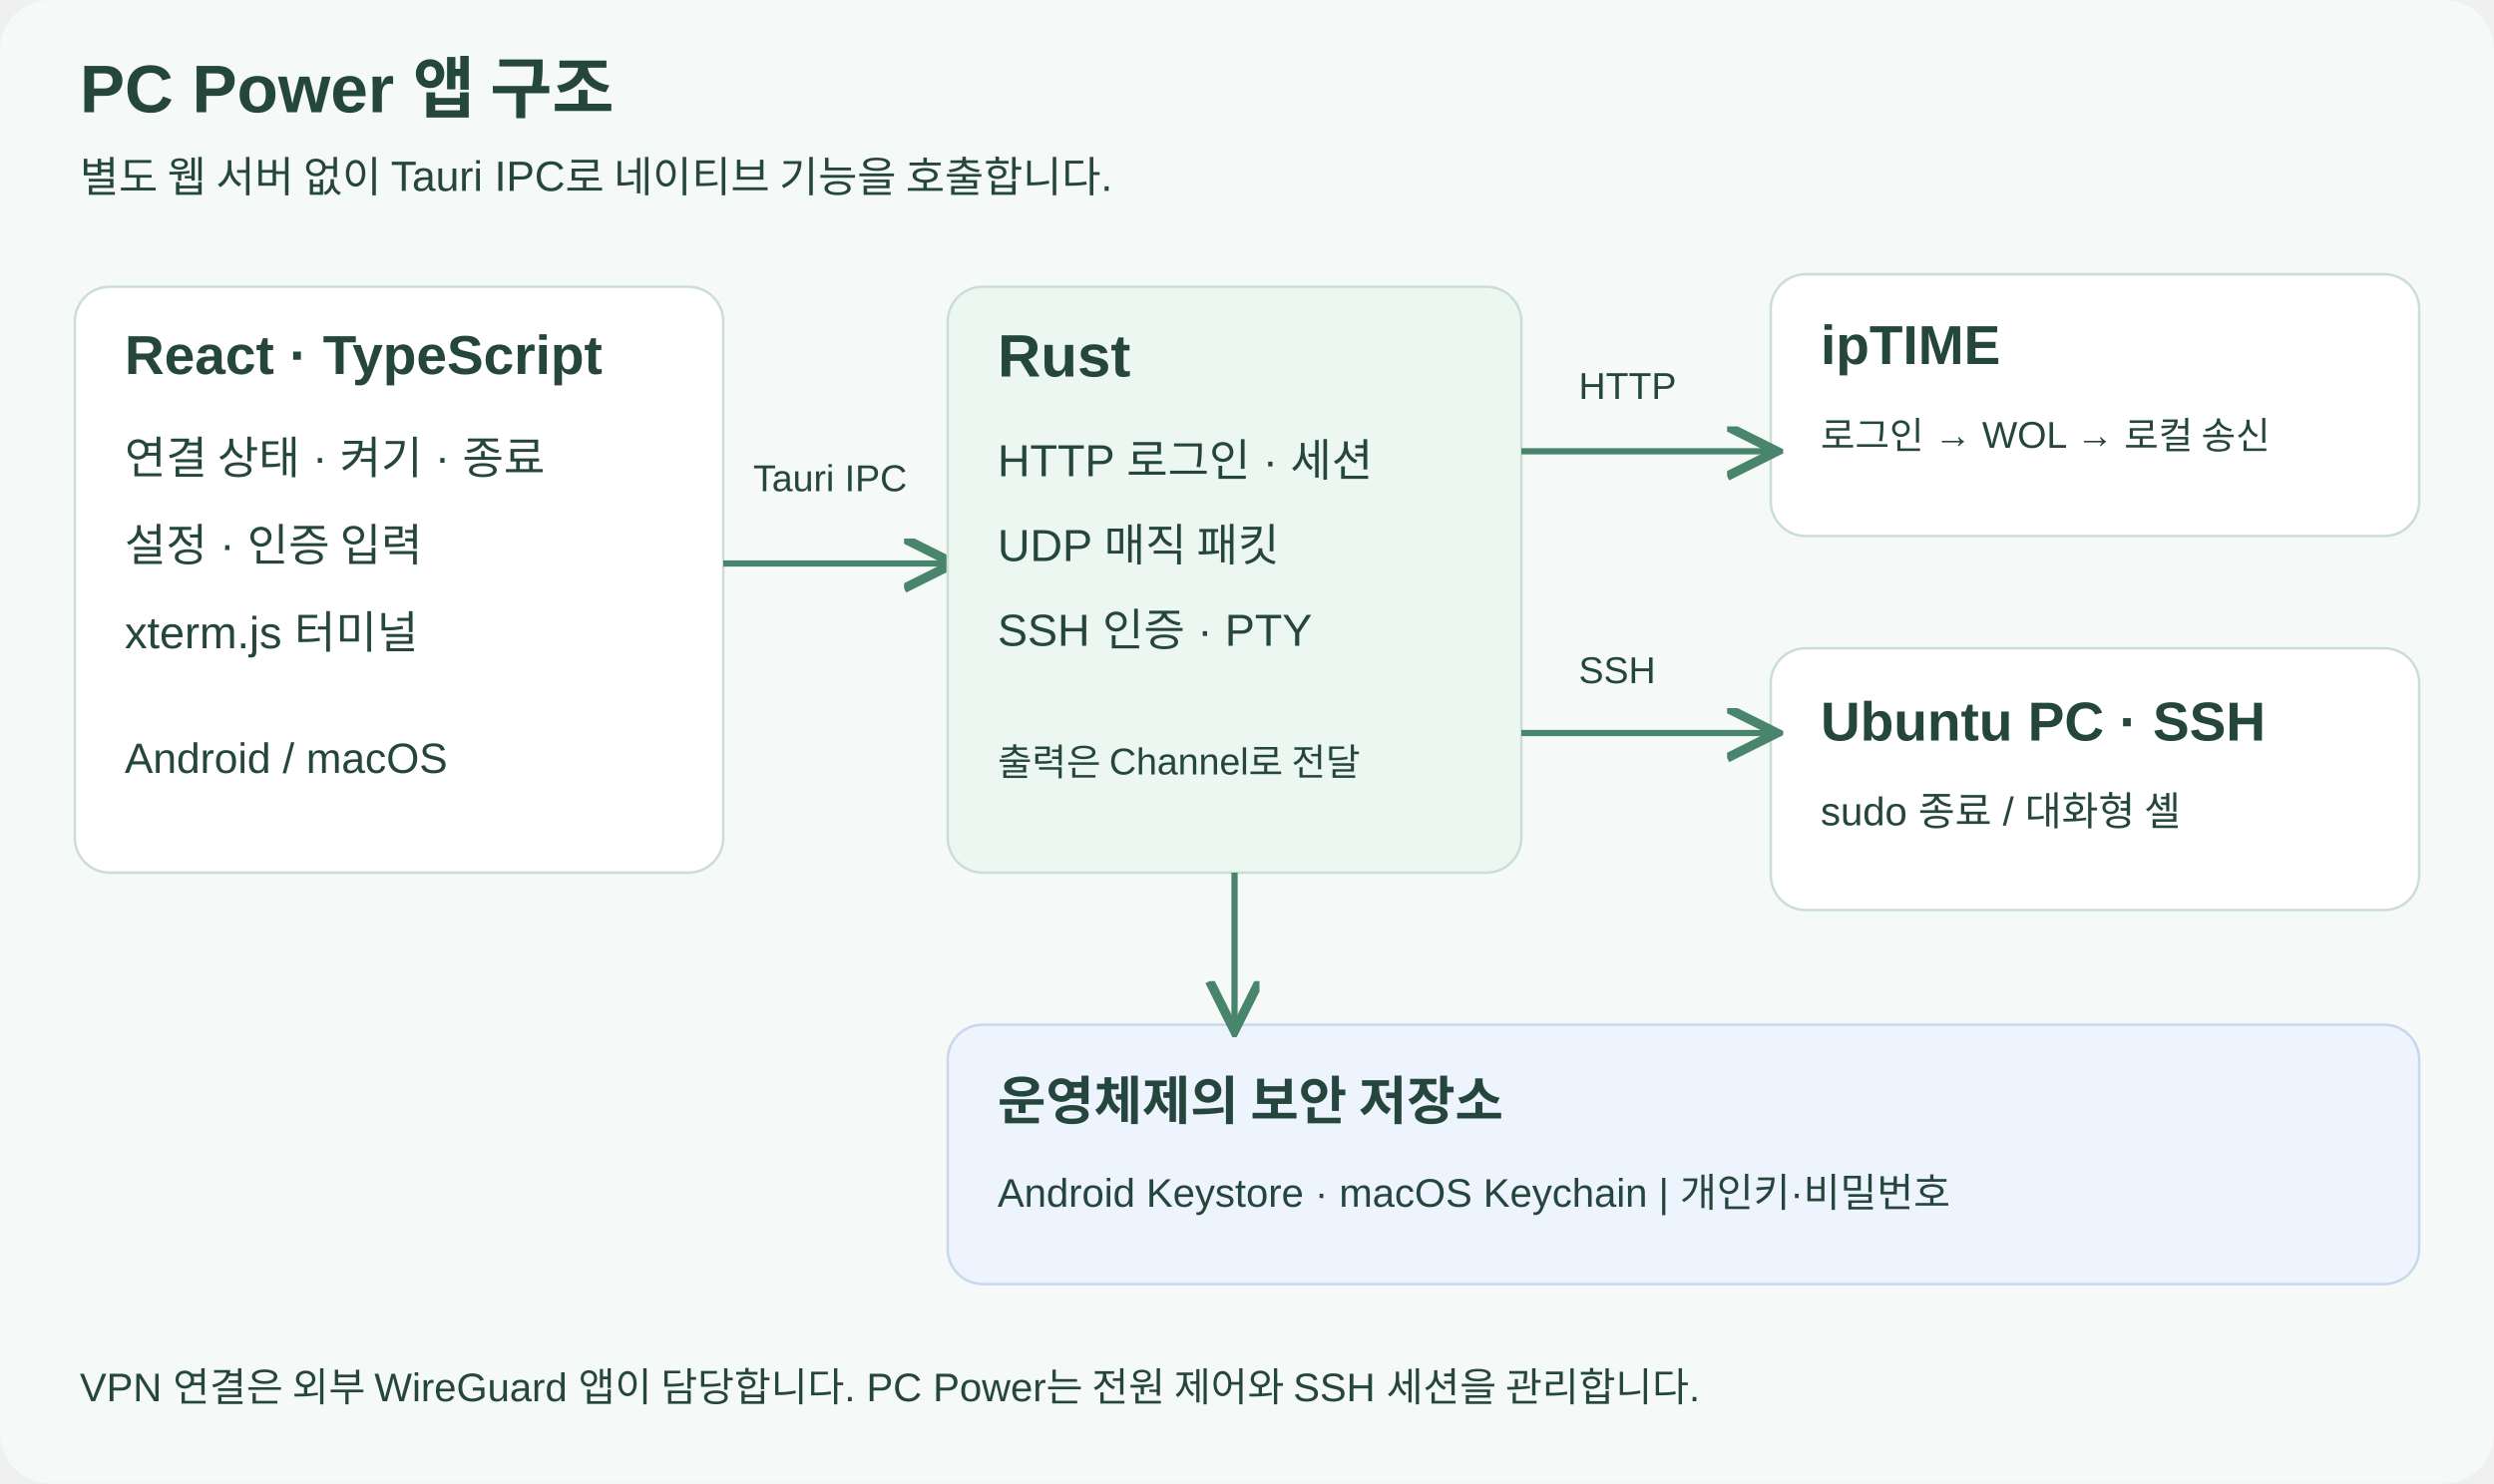
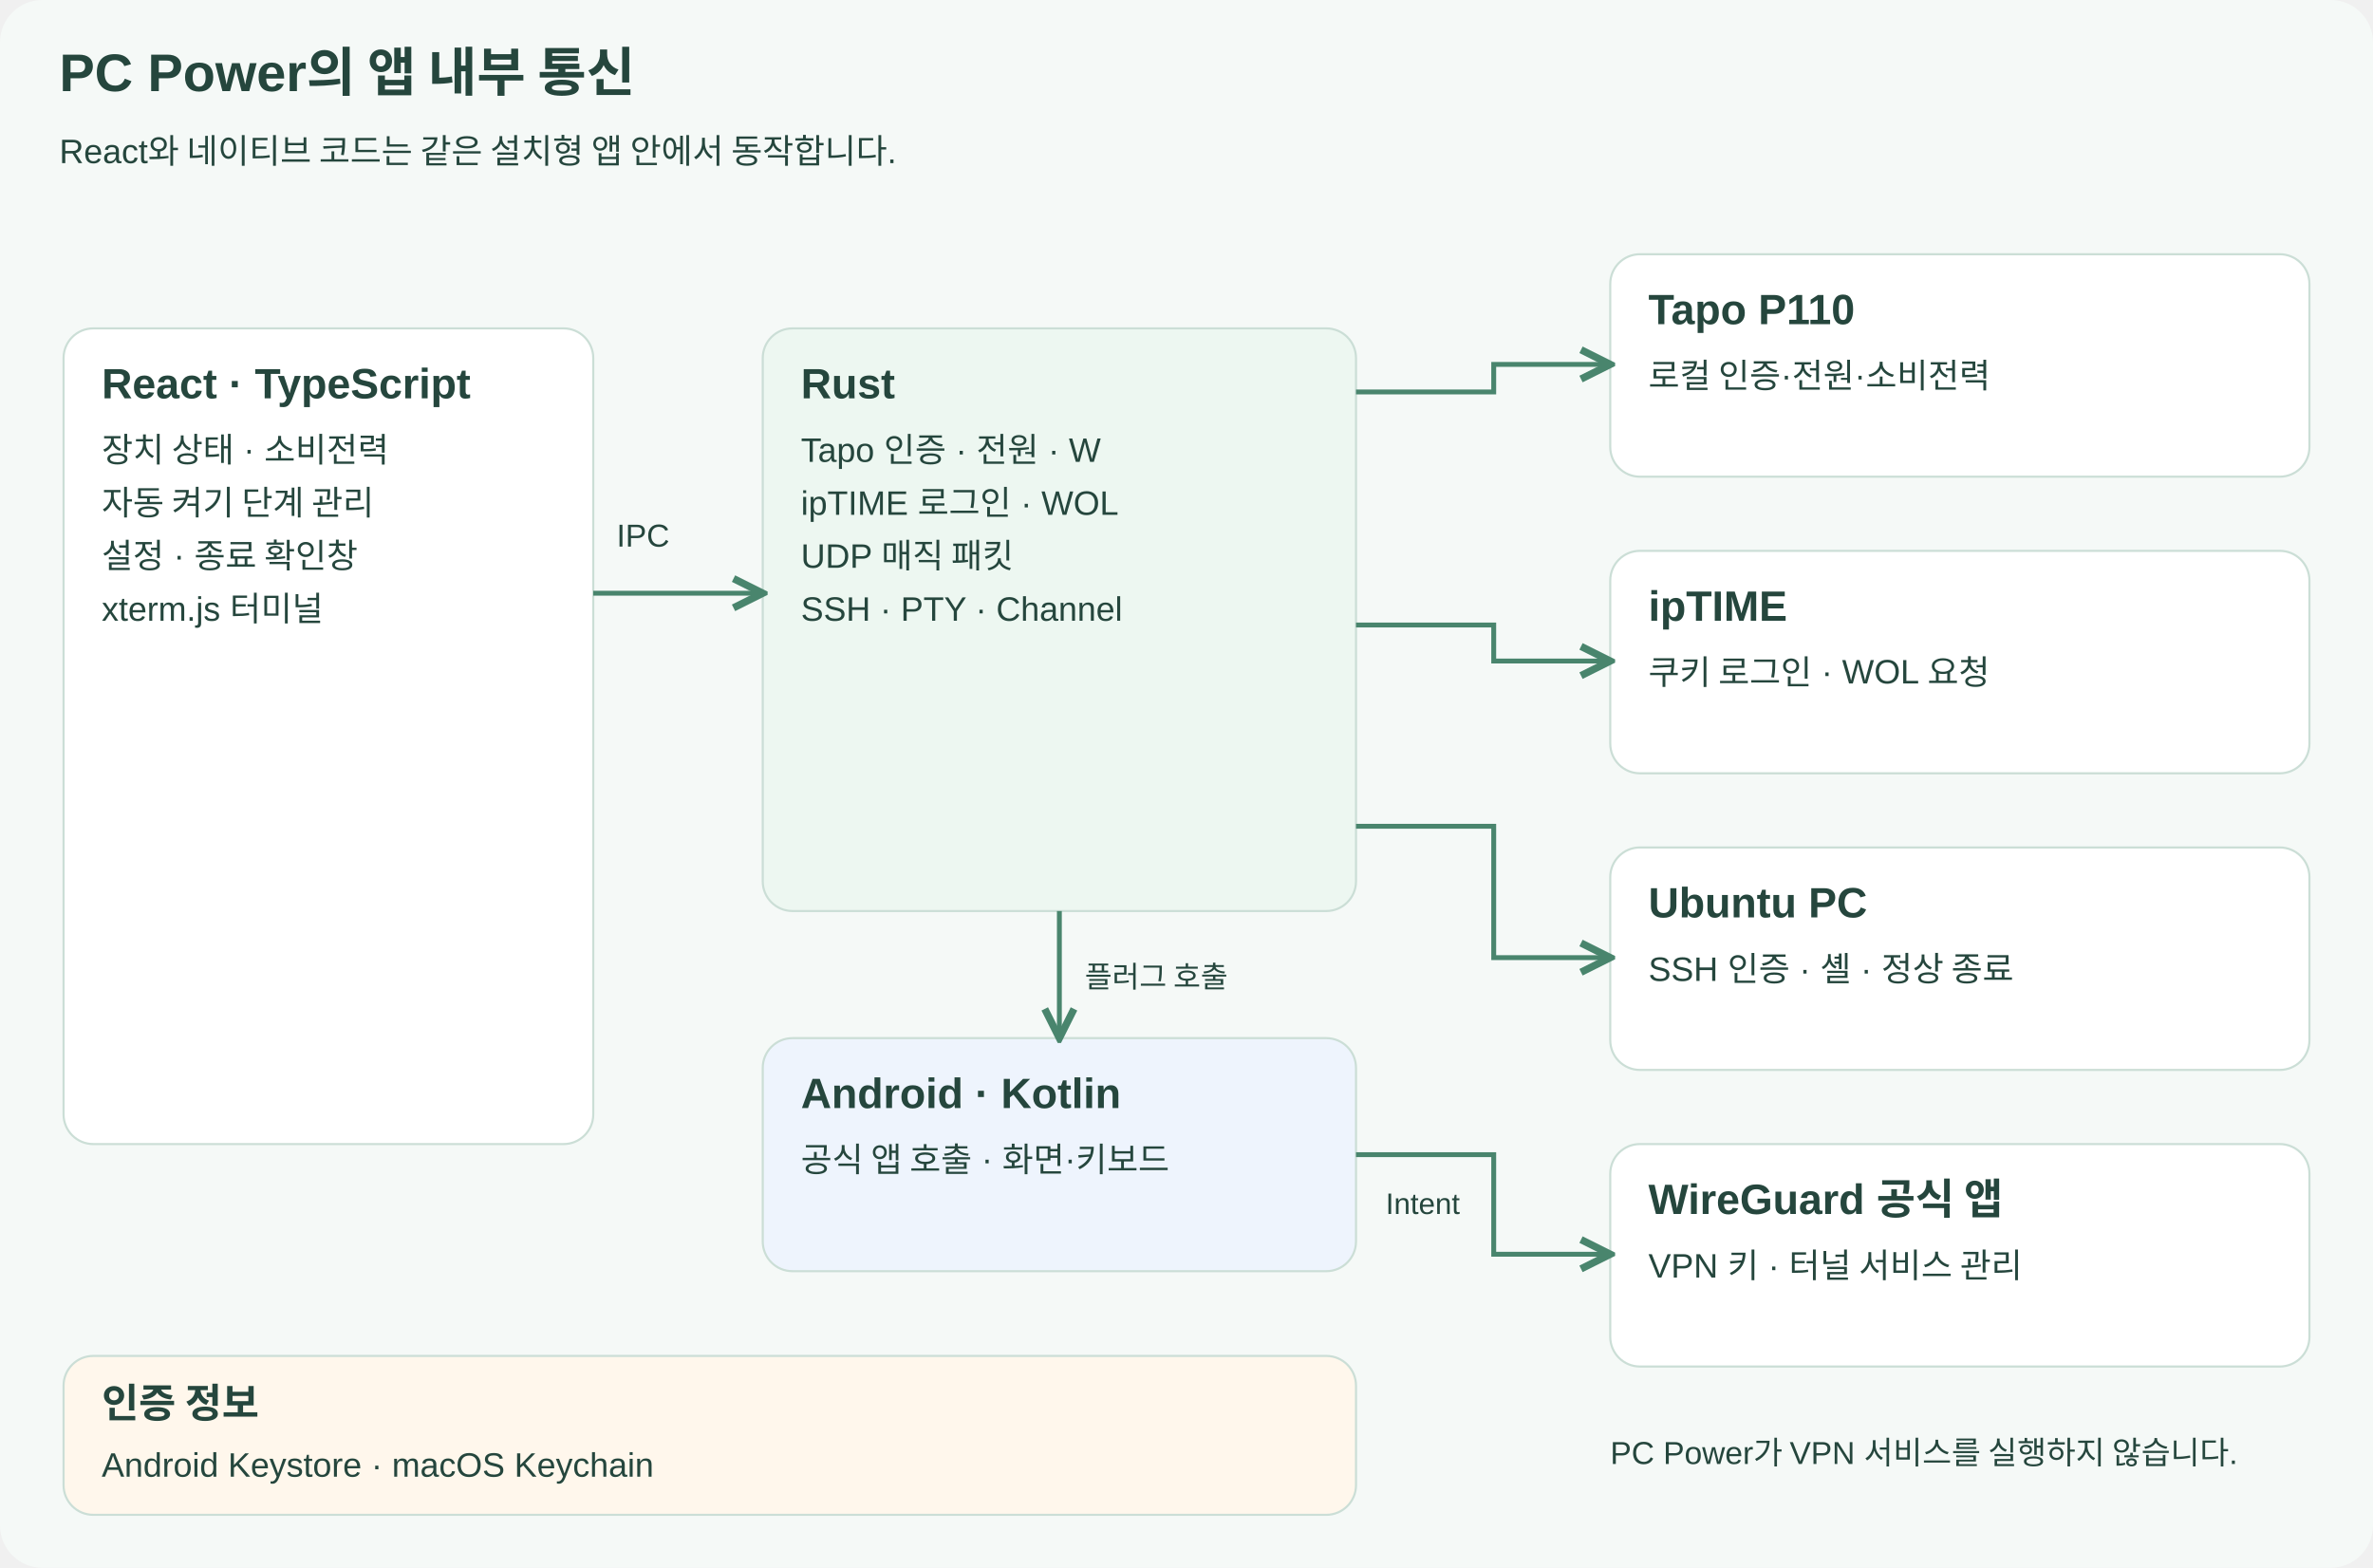
- <svg xmlns="http://www.w3.org/2000/svg" width="1000" height="595" viewBox="0 0 1000 595" role="img">
+ <svg xmlns="http://www.w3.org/2000/svg" width="1120" height="740" viewBox="0 0 1120 740" role="img" aria-labelledby="title desc">
  <defs>
-     <marker id="arrow" markerWidth="9" markerHeight="9" refX="7" refY="4" orient="auto">
-       <path d="M0 0 L8 4 L0 8" fill="none" stroke="#49856d" stroke-width="1.5" />
+     <marker id="arrow" markerWidth="8" markerHeight="8" refX="7" refY="4" orient="auto">
+       <path d="M1 1 L7 4 L1 7" fill="none" stroke="#49856d" stroke-width="1.5" />
+     </marker>
+     <marker id="power" markerWidth="8" markerHeight="8" refX="7" refY="4" orient="auto">
+       <path d="M1 1 L7 4 L1 7" fill="none" stroke="#ac7638" stroke-width="1.5" />
    </marker>
  </defs>
-   <rect width="1000" height="595" rx="20" fill="#f5f9f7" />
-   <g font-family="Arial, Apple SD Gothic Neo, Noto Sans KR, sans-serif">
-     <text x="32" y="45" font-size="27" fill="#25463d" font-weight="700">PC Power 앱 구조</text>
-     <text x="32" y="77" font-size="17" fill="#25463d" font-weight="400">별도 웹 서버 없이 Tauri IPC로 네이티브 기능을 호출합니다.</text>
-     <rect x="30" y="115" width="260" height="235" rx="14" fill="#fff" stroke="#cbded6" />
-     <text x="50" y="150" font-size="22" fill="#25463d" font-weight="700">React · TypeScript</text>
-     <text x="50" y="190" font-size="18" fill="#25463d" font-weight="400">연결 상태 · 켜기 · 종료</text>
-     <text x="50" y="225" font-size="18" fill="#25463d" font-weight="400">설정 · 인증 입력</text>
-     <text x="50" y="260" font-size="18" fill="#25463d" font-weight="400">xterm.js 터미널</text>
-     <text x="50" y="310" font-size="17" fill="#25463d" font-weight="400">Android / macOS</text>
-     <path d="M290 226 H380" stroke="#49856d" stroke-width="2.5" fill="none" marker-end="url(#arrow)" />
-     <text x="302" y="197" font-size="15" fill="#25463d" font-weight="400">Tauri IPC</text>
-     <rect x="380" y="115" width="230" height="235" rx="14" fill="#edf7f1" stroke="#cbded6" />
-     <text x="400" y="151" font-size="24" fill="#25463d" font-weight="700">Rust</text>
-     <text x="400" y="191" font-size="18" fill="#25463d" font-weight="400">HTTP 로그인 · 세션</text>
-     <text x="400" y="225" font-size="18" fill="#25463d" font-weight="400">UDP 매직 패킷</text>
-     <text x="400" y="259" font-size="18" fill="#25463d" font-weight="400">SSH 인증 · PTY</text>
-     <text x="400" y="311" font-size="15" fill="#25463d" font-weight="400">출력은 Channel로 전달</text>
-     <rect x="710" y="110" width="260" height="105" rx="14" fill="#fff" stroke="#cbded6" />
-     <text x="730" y="146" font-size="22" fill="#25463d" font-weight="700">ipTIME</text>
-     <text x="730" y="180" font-size="15" fill="#25463d" font-weight="400">로그인 → WOL → 로컬 송신</text>
-     <rect x="710" y="260" width="260" height="105" rx="14" fill="#fff" stroke="#cbded6" />
-     <text x="730" y="297" font-size="22" fill="#25463d" font-weight="700">Ubuntu PC · SSH</text>
-     <text x="730" y="331" font-size="16" fill="#25463d" font-weight="400">sudo 종료 / 대화형 셸</text>
-     <path d="M610 181 H710" stroke="#49856d" stroke-width="2.5" fill="none" marker-end="url(#arrow)" />
-     <text x="633" y="160" font-size="15" fill="#25463d" font-weight="400">HTTP</text>
-     <path d="M610 294 H710" stroke="#49856d" stroke-width="2.5" fill="none" marker-end="url(#arrow)" />
-     <text x="633" y="274" font-size="15" fill="#25463d" font-weight="400">SSH</text>
-     <rect x="380" y="411" width="590" height="104" rx="14" fill="#eef4fd" stroke="#c7d7ed" />
-     <text x="400" y="449" font-size="21" fill="#25463d" font-weight="700">운영체제의 보안 저장소</text>
-     <text x="400" y="484" font-size="16" fill="#25463d" font-weight="400">Android Keystore · macOS Keychain | 개인키·비밀번호</text>
-     <path d="M495 350 V411" stroke="#49856d" stroke-width="2.5" fill="none" marker-end="url(#arrow)" />
-     <text x="32" y="562" font-size="16" fill="#25463d" font-weight="400">VPN 연결은 외부 WireGuard 앱이 담당합니다. PC Power는 전원 제어와 SSH 세션을 관리합니다.</text>
+   <rect width="1120" height="740" rx="20" fill="#f5f9f7" />
+   <g font-family="Arial, Apple SD Gothic Neo, Noto Sans KR, sans-serif" fill="#25463d">
+     <text x="28" y="43" font-size="25" font-weight="700">PC Power의 앱 내부 통신</text>
+     <text x="28" y="77" font-size="16">React와 네이티브 코드는 같은 설치형 앱 안에서 동작합니다.</text>
+     <rect x="30" y="155" width="250" height="385" rx="14" fill="#fff" stroke="#cbded6" />
+     <text x="48" y="188" font-size="20" font-weight="700">React · TypeScript</text>
+     <text x="48" y="218" font-size="16">장치 상태 · 소비전력</text>
+     <text x="48" y="243" font-size="16">자동 켜기 단계 관리</text>
+     <text x="48" y="268" font-size="16">설정 · 종료 확인창</text>
+     <text x="48" y="293" font-size="16">xterm.js 터미널</text>
+     <rect x="360" y="155" width="280" height="275" rx="14" fill="#edf7f1" stroke="#cbded6" />
+     <text x="378" y="188" font-size="20" font-weight="700">Rust</text>
+     <text x="378" y="218" font-size="16">Tapo 인증 · 전원 · W</text>
+     <text x="378" y="243" font-size="16">ipTIME 로그인 · WOL</text>
+     <text x="378" y="268" font-size="16">UDP 매직 패킷</text>
+     <text x="378" y="293" font-size="16">SSH · PTY · Channel</text>
+     <rect x="360" y="490" width="280" height="110" rx="14" fill="#eef4fd" stroke="#cbded6" />
+     <text x="378" y="523" font-size="20" font-weight="700">Android · Kotlin</text>
+     <text x="378" y="553" font-size="16">공식 앱 호출 · 화면·키보드</text>
+     <path d="M280 280 H360" fill="none" stroke="#49856d" stroke-width="2.3" marker-end="url(#arrow)" />
+     <text x="291" y="258" font-size="15">IPC</text>
+     <path d="M500 430 V490" fill="none" stroke="#49856d" stroke-width="2.3" marker-end="url(#arrow)" />
+     <text x="512" y="466" font-size="14">플러그 호출</text>
+     <rect x="760" y="120" width="330" height="105" rx="14" fill="#fff" stroke="#cbded6" />
+     <text x="778" y="153" font-size="20" font-weight="700">Tapo P110</text>
+     <text x="778" y="183" font-size="16">로컬 인증·전원·소비전력</text>
+     <rect x="760" y="260" width="330" height="105" rx="14" fill="#fff" stroke="#cbded6" />
+     <text x="778" y="293" font-size="20" font-weight="700">ipTIME</text>
+     <text x="778" y="323" font-size="16">쿠키 로그인 · WOL 요청</text>
+     <rect x="760" y="400" width="330" height="105" rx="14" fill="#fff" stroke="#cbded6" />
+     <text x="778" y="433" font-size="20" font-weight="700">Ubuntu PC</text>
+     <text x="778" y="463" font-size="16">SSH 인증 · 셸 · 정상 종료</text>
+     <rect x="760" y="540" width="330" height="105" rx="14" fill="#fff" stroke="#cbded6" />
+     <text x="778" y="573" font-size="20" font-weight="700">WireGuard 공식 앱</text>
+     <text x="778" y="603" font-size="16">VPN 키 · 터널 서비스 관리</text>
+     <path d="M640 185 H705 V172 H760" fill="none" stroke="#49856d" stroke-width="2.3" marker-end="url(#arrow)" />
+     <path d="M640 295 H705 V312 H760" fill="none" stroke="#49856d" stroke-width="2.3" marker-end="url(#arrow)" />
+     <path d="M640 390 H705 V452 H760" fill="none" stroke="#49856d" stroke-width="2.3" marker-end="url(#arrow)" />
+     <path d="M640 545 H705 V592 H760" fill="none" stroke="#49856d" stroke-width="2.3" marker-end="url(#arrow)" />
+     <text x="654" y="573" font-size="14">Intent</text>
+     <rect x="30" y="640" width="610" height="75" rx="14" fill="#fff7ec" stroke="#cbded6" />
+     <text x="48" y="669" font-size="19" font-weight="700">인증 정보</text>
+     <text x="48" y="697" font-size="16">Android Keystore · macOS Keychain</text>
+     <text x="760" y="691" font-size="15">PC Power가 VPN 서비스를 실행하지 않습니다.</text>
  </g>
</svg>
